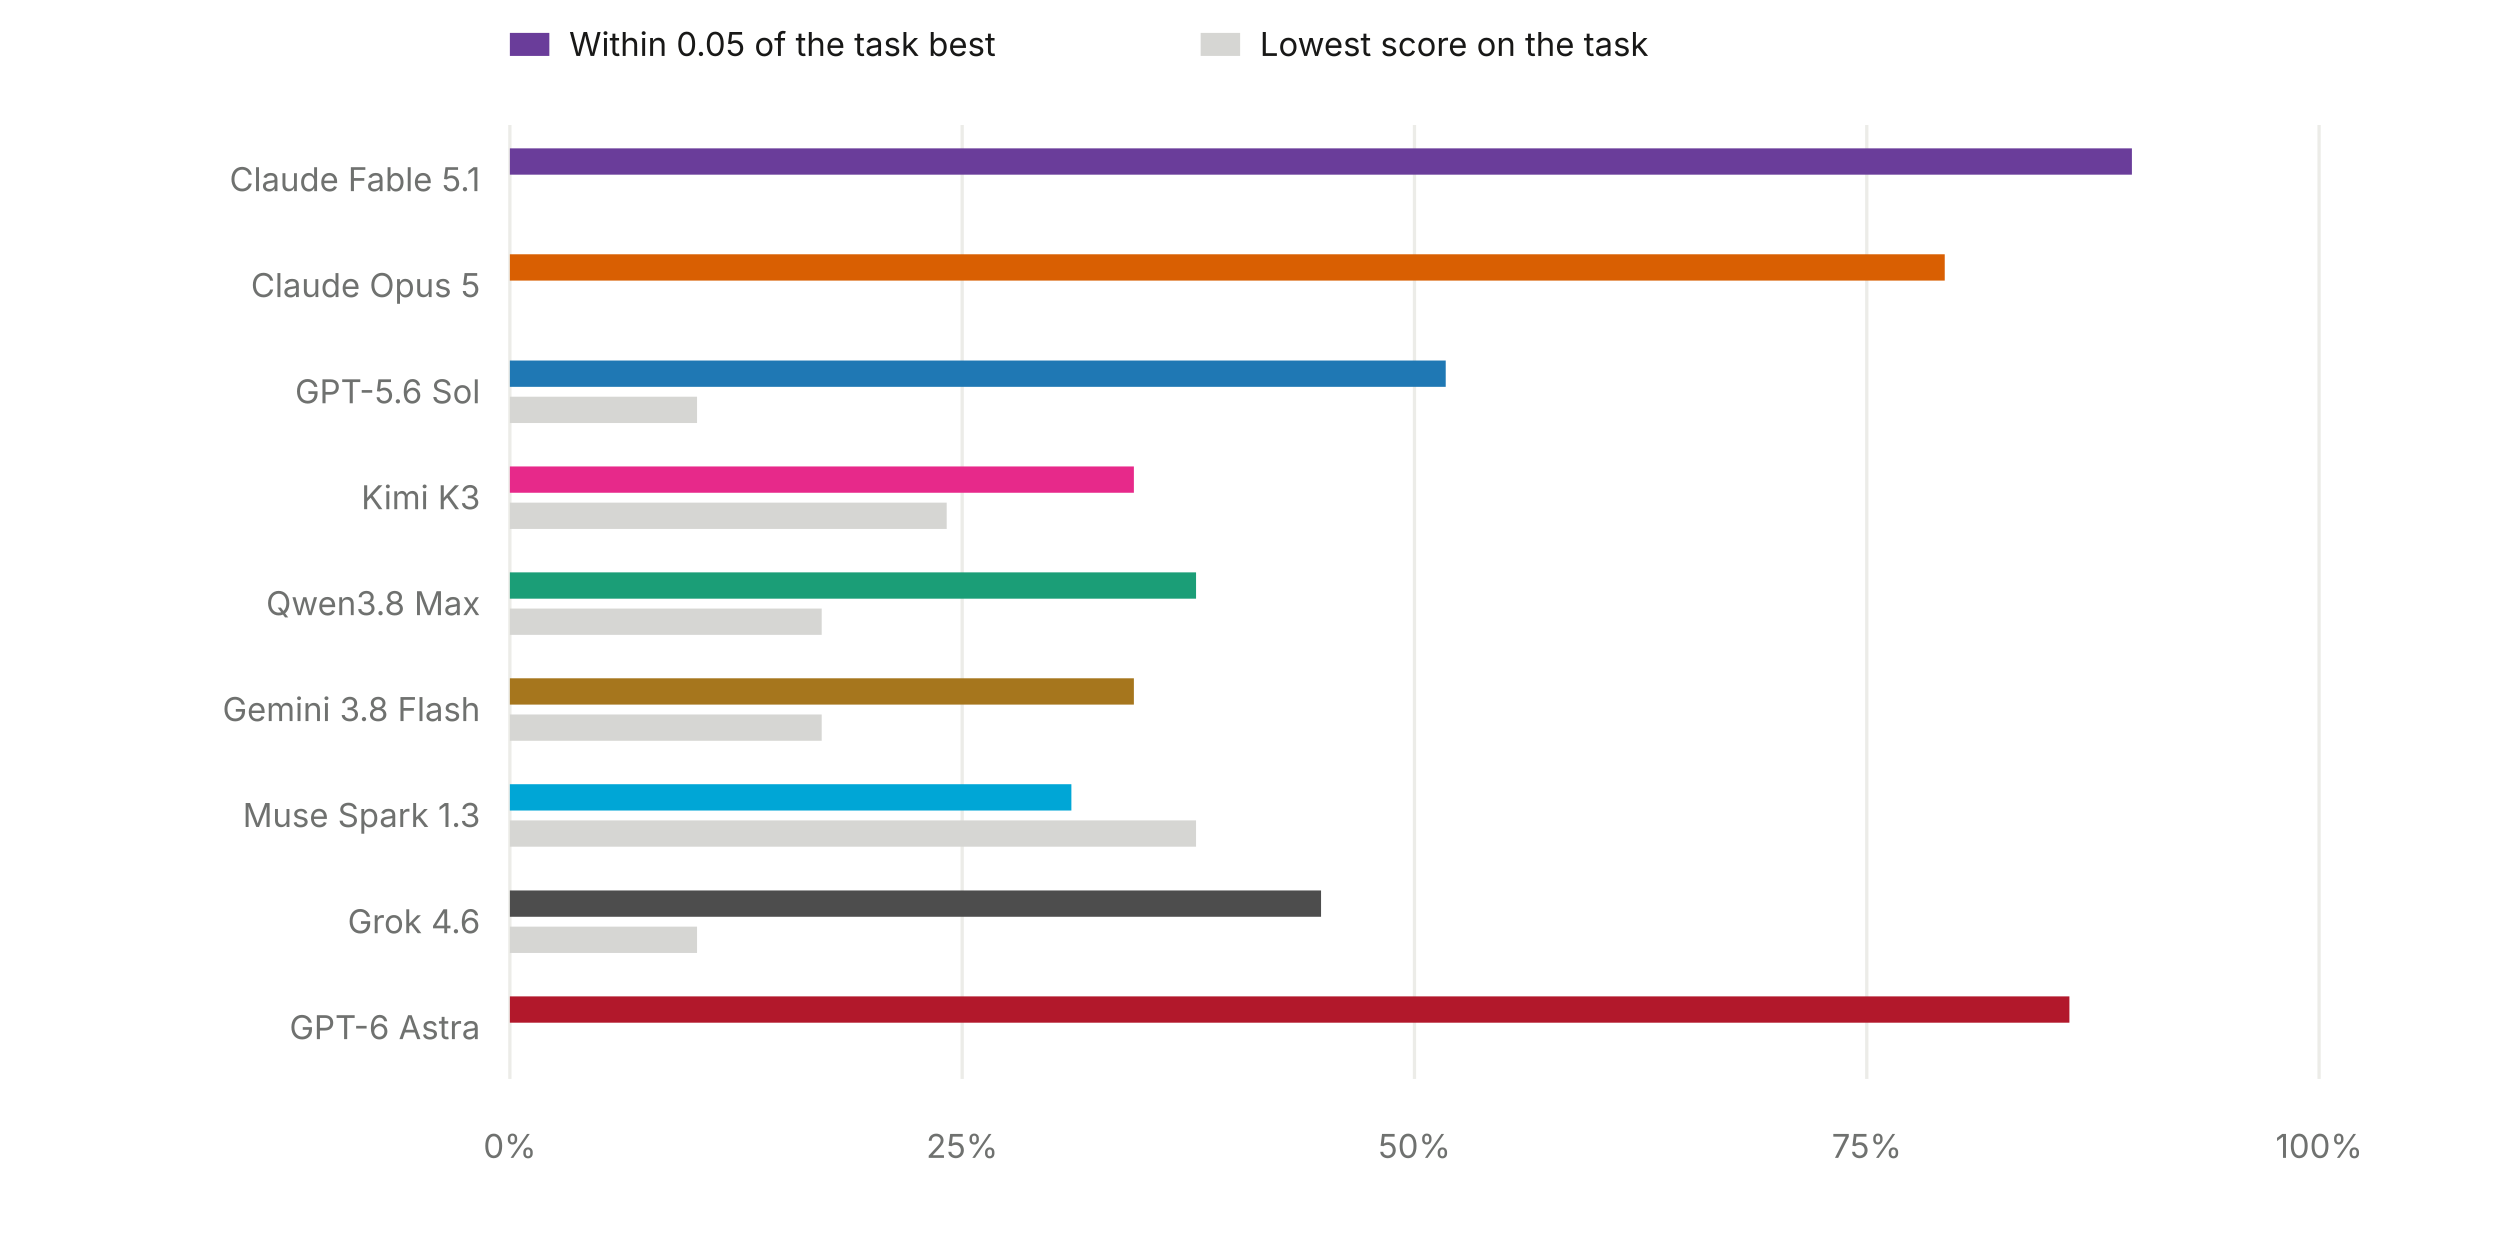
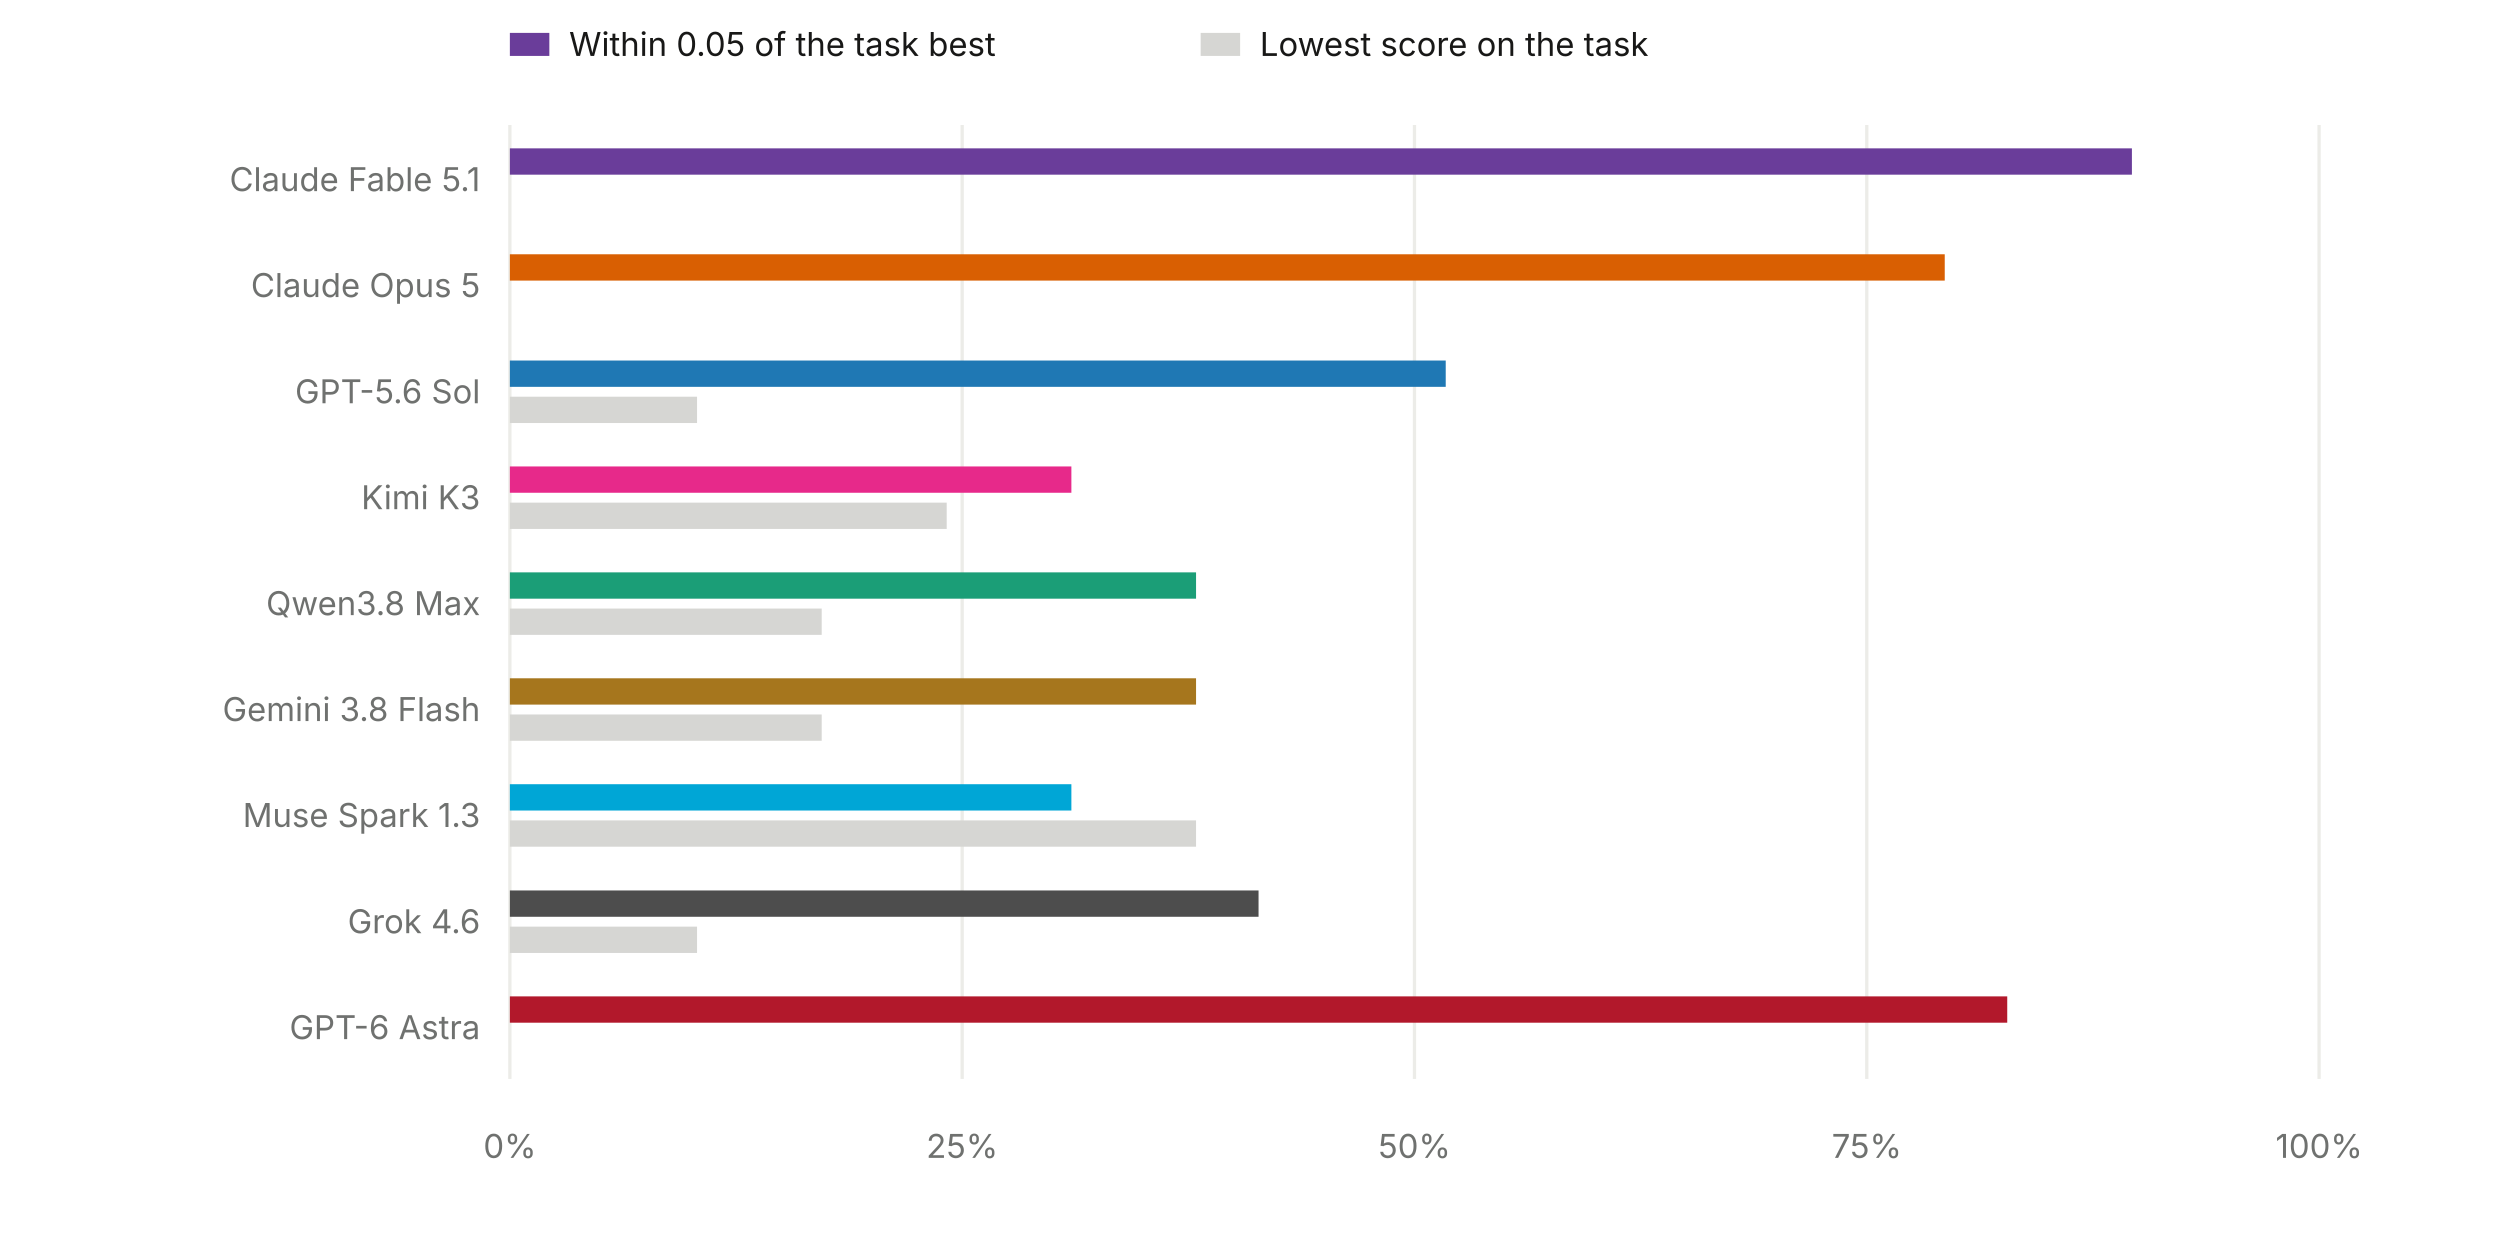
<svg xmlns="http://www.w3.org/2000/svg" viewBox="0 0 760 380" role="img" aria-label="Task reliability by model">
  <style>
text{font-family:Inter,ui-sans-serif,-apple-system,BlinkMacSystemFont,"Segoe UI",sans-serif;fill:#181817}
.muted{fill:#6f716f}.grid{stroke:#ecece8;stroke-width:1}.axis{stroke:#babbb7;stroke-width:1}
.legend{font-size:10px}.label{font-size:11px}.tick{font-size:10px;fill:#6f716f}
</style>
  <line class="grid" x1="155.0" x2="155.0" y1="38" y2="328" />
  <text class="tick" x="155.0" y="352.0" text-anchor="middle">0%</text>
  <line class="grid" x1="292.5" x2="292.5" y1="38" y2="328" />
  <text class="tick" x="292.5" y="352.0" text-anchor="middle">25%</text>
  <line class="grid" x1="430.0" x2="430.0" y1="38" y2="328" />
  <text class="tick" x="430.0" y="352.0" text-anchor="middle">50%</text>
  <line class="grid" x1="567.5" x2="567.5" y1="38" y2="328" />
  <text class="tick" x="567.5" y="352.0" text-anchor="middle">75%</text>
  <line class="grid" x1="705.0" x2="705.0" y1="38" y2="328" />
  <text class="tick" x="705.0" y="352.0" text-anchor="middle">100%</text>
  <text class="tick" x="146.0" y="58.1" text-anchor="end">Claude Fable 5.1</text>
  <rect x="155" y="45.1" width="493.1" height="8" fill="#6A3D9A" />
  <rect x="155" y="56.1" width="0.0" height="8" fill="#d6d6d3" />
  <text class="tick" x="146.0" y="90.3" text-anchor="end">Claude Opus 5</text>
  <rect x="155" y="77.3" width="436.2" height="8" fill="#D95F02" />
  <rect x="155" y="88.3" width="0.0" height="8" fill="#d6d6d3" />
  <text class="tick" x="146.0" y="122.6" text-anchor="end">GPT-5.6 Sol</text>
  <rect x="155" y="109.6" width="284.5" height="8" fill="#1F78B4" />
  <rect x="155" y="120.6" width="56.9" height="8" fill="#d6d6d3" />
  <text class="tick" x="146.0" y="154.8" text-anchor="end">Kimi K3</text>
-   <rect x="155" y="141.8" width="189.7" height="8" fill="#E7298A" />
+   <rect x="155" y="141.8" width="170.7" height="8" fill="#E7298A" />
  <rect x="155" y="152.8" width="132.8" height="8" fill="#d6d6d3" />
  <text class="tick" x="146.0" y="187.0" text-anchor="end">Qwen3.8 Max</text>
  <rect x="155" y="174.0" width="208.6" height="8" fill="#1B9E77" />
  <rect x="155" y="185.0" width="94.8" height="8" fill="#d6d6d3" />
  <text class="tick" x="146.0" y="219.2" text-anchor="end">Gemini 3.8 Flash</text>
-   <rect x="155" y="206.2" width="189.7" height="8" fill="#A6761D" />
+   <rect x="155" y="206.2" width="208.6" height="8" fill="#A6761D" />
  <rect x="155" y="217.2" width="94.8" height="8" fill="#d6d6d3" />
  <text class="tick" x="146.0" y="251.4" text-anchor="end">Muse Spark 1.3</text>
  <rect x="155" y="238.4" width="170.7" height="8" fill="#00A6D6" />
  <rect x="155" y="249.4" width="208.6" height="8" fill="#d6d6d3" />
  <text class="tick" x="146.0" y="283.7" text-anchor="end">Grok 4.6</text>
-   <rect x="155" y="270.7" width="246.6" height="8" fill="#4D4D4D" />
+   <rect x="155" y="270.7" width="227.6" height="8" fill="#4D4D4D" />
  <rect x="155" y="281.7" width="56.9" height="8" fill="#d6d6d3" />
  <text class="tick" x="146.0" y="315.9" text-anchor="end">GPT-6 Astra</text>
-   <rect x="155" y="302.9" width="474.1" height="8" fill="#B2182B" />
+   <rect x="155" y="302.9" width="455.2" height="8" fill="#B2182B" />
  <rect x="155" y="313.9" width="0.0" height="8" fill="#d6d6d3" />
  <rect x="155" y="10" width="12" height="7" fill="#6A3D9A" />
  <text class="legend" x="173.0" y="17.0" text-anchor="start">Within 0.05 of the task best</text>
  <rect x="365" y="10" width="12" height="7" fill="#d6d6d3" />
  <text class="legend" x="383.0" y="17.0" text-anchor="start">Lowest score on the task</text>
</svg>
